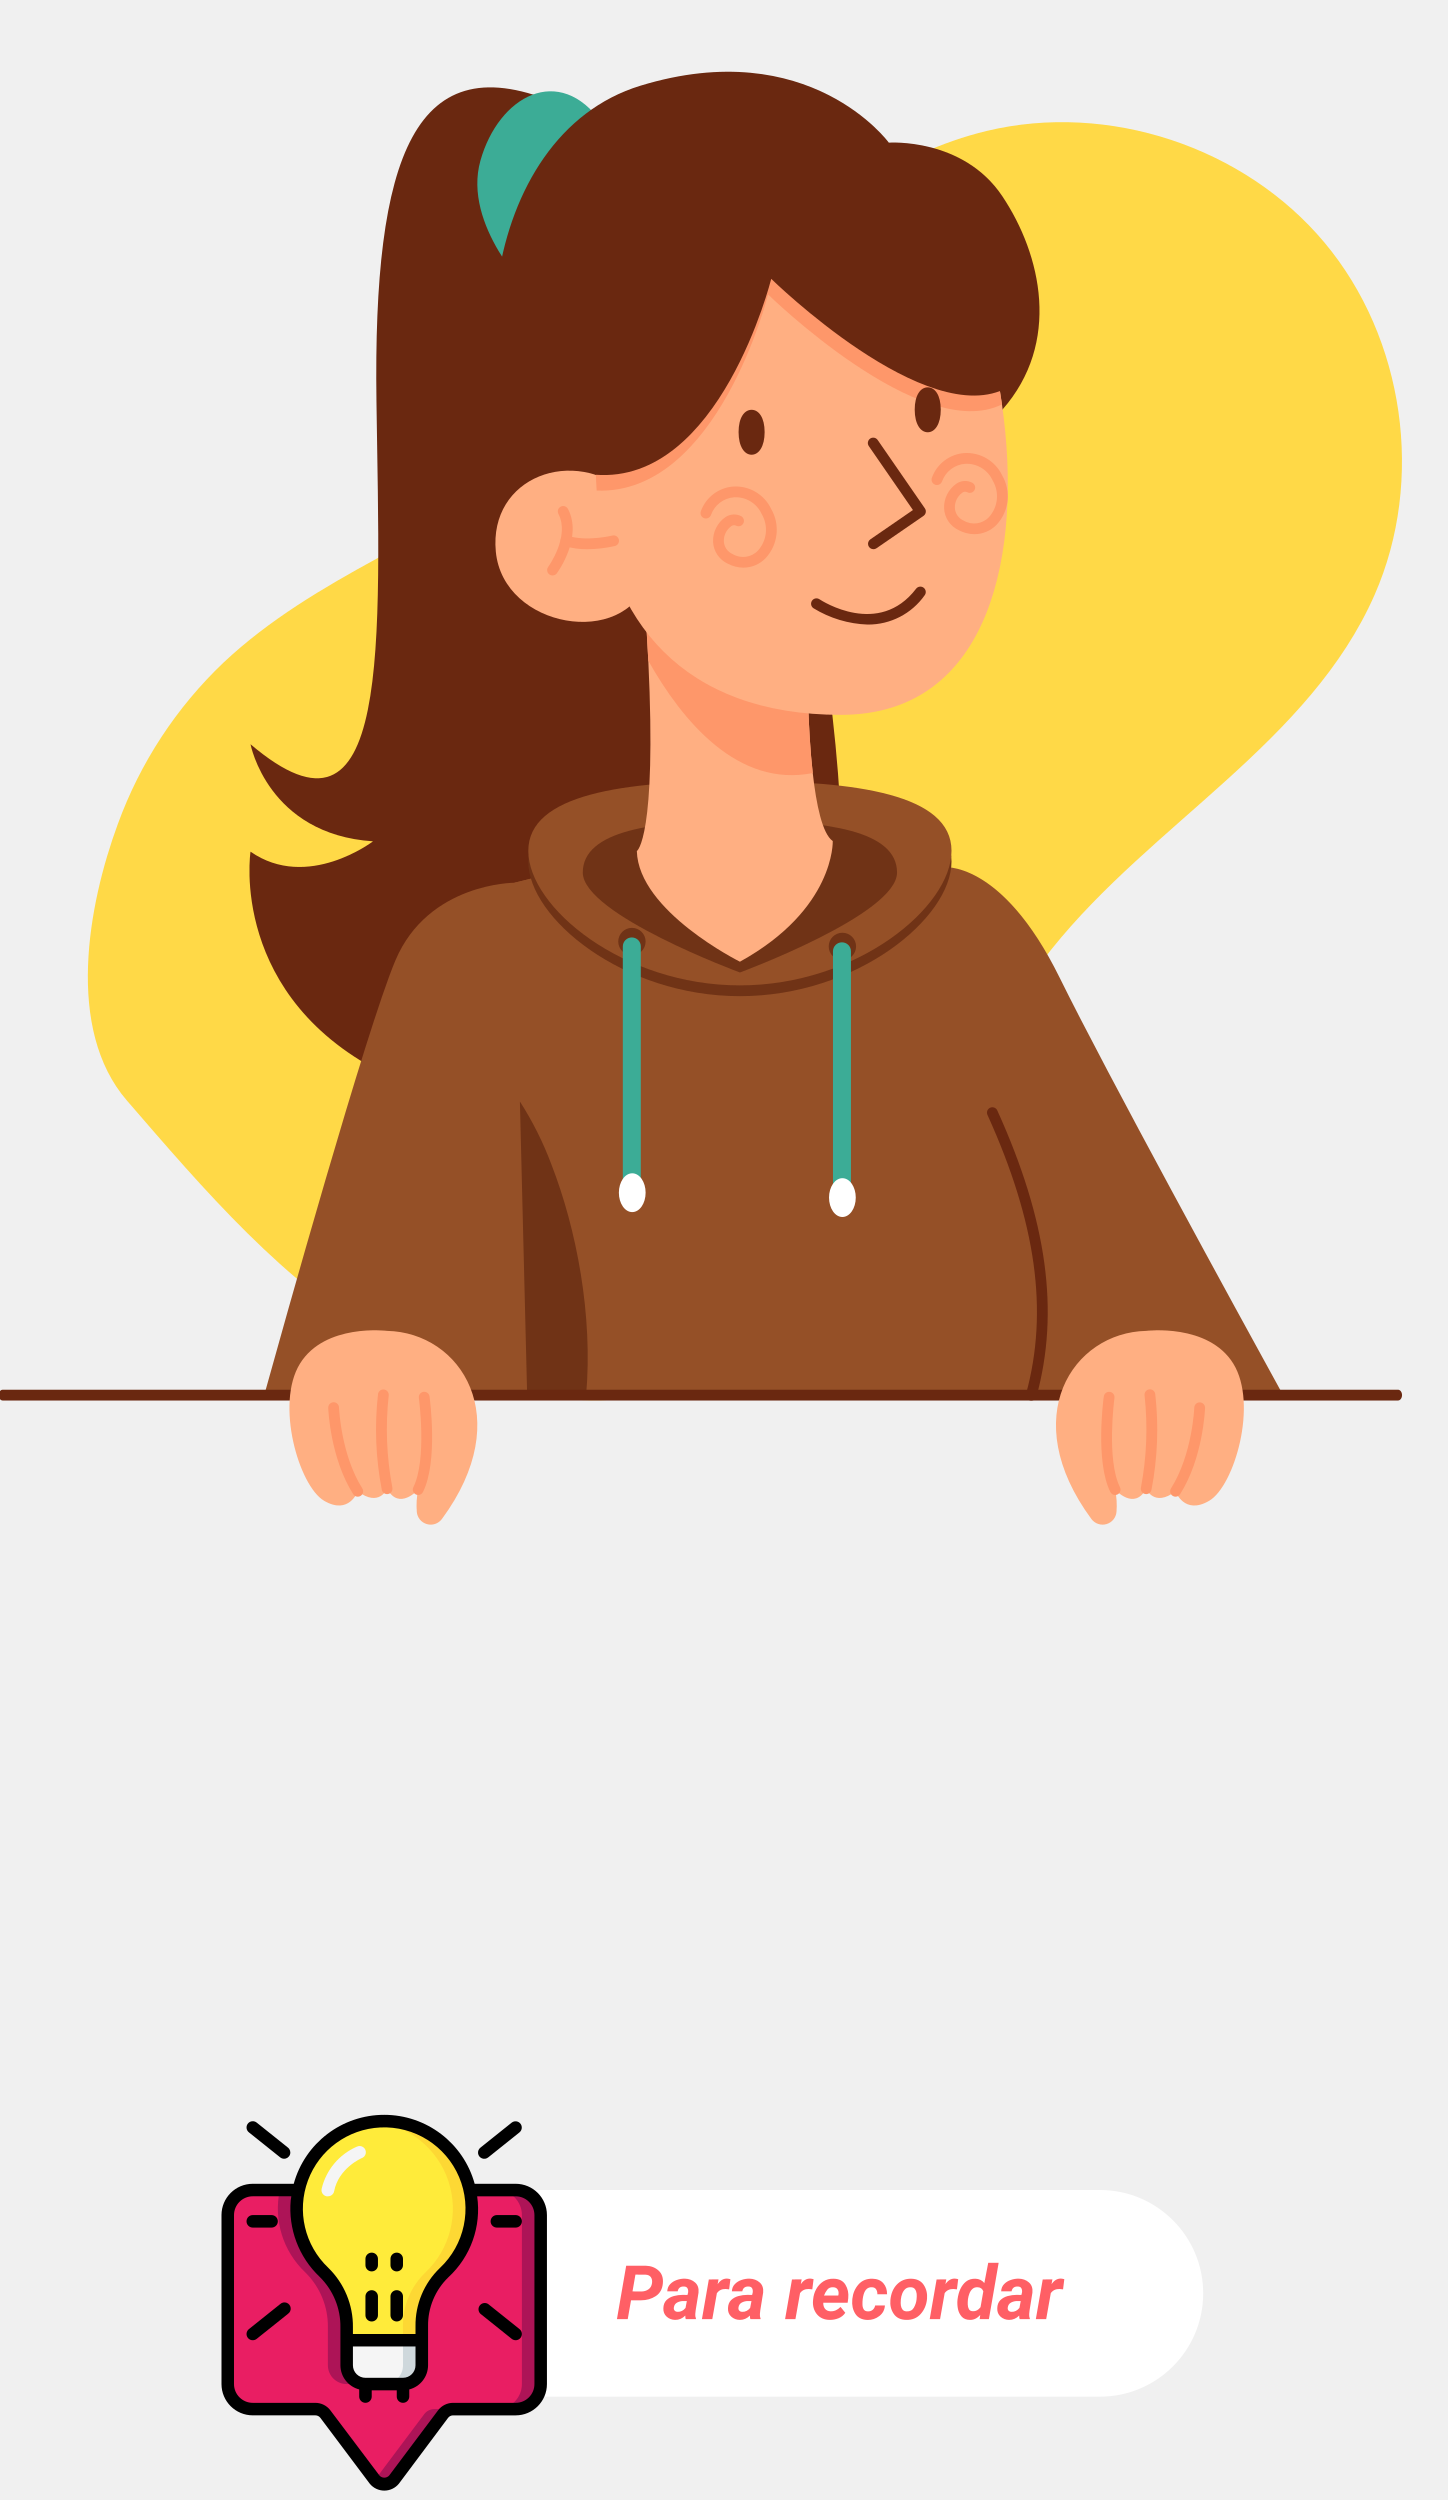
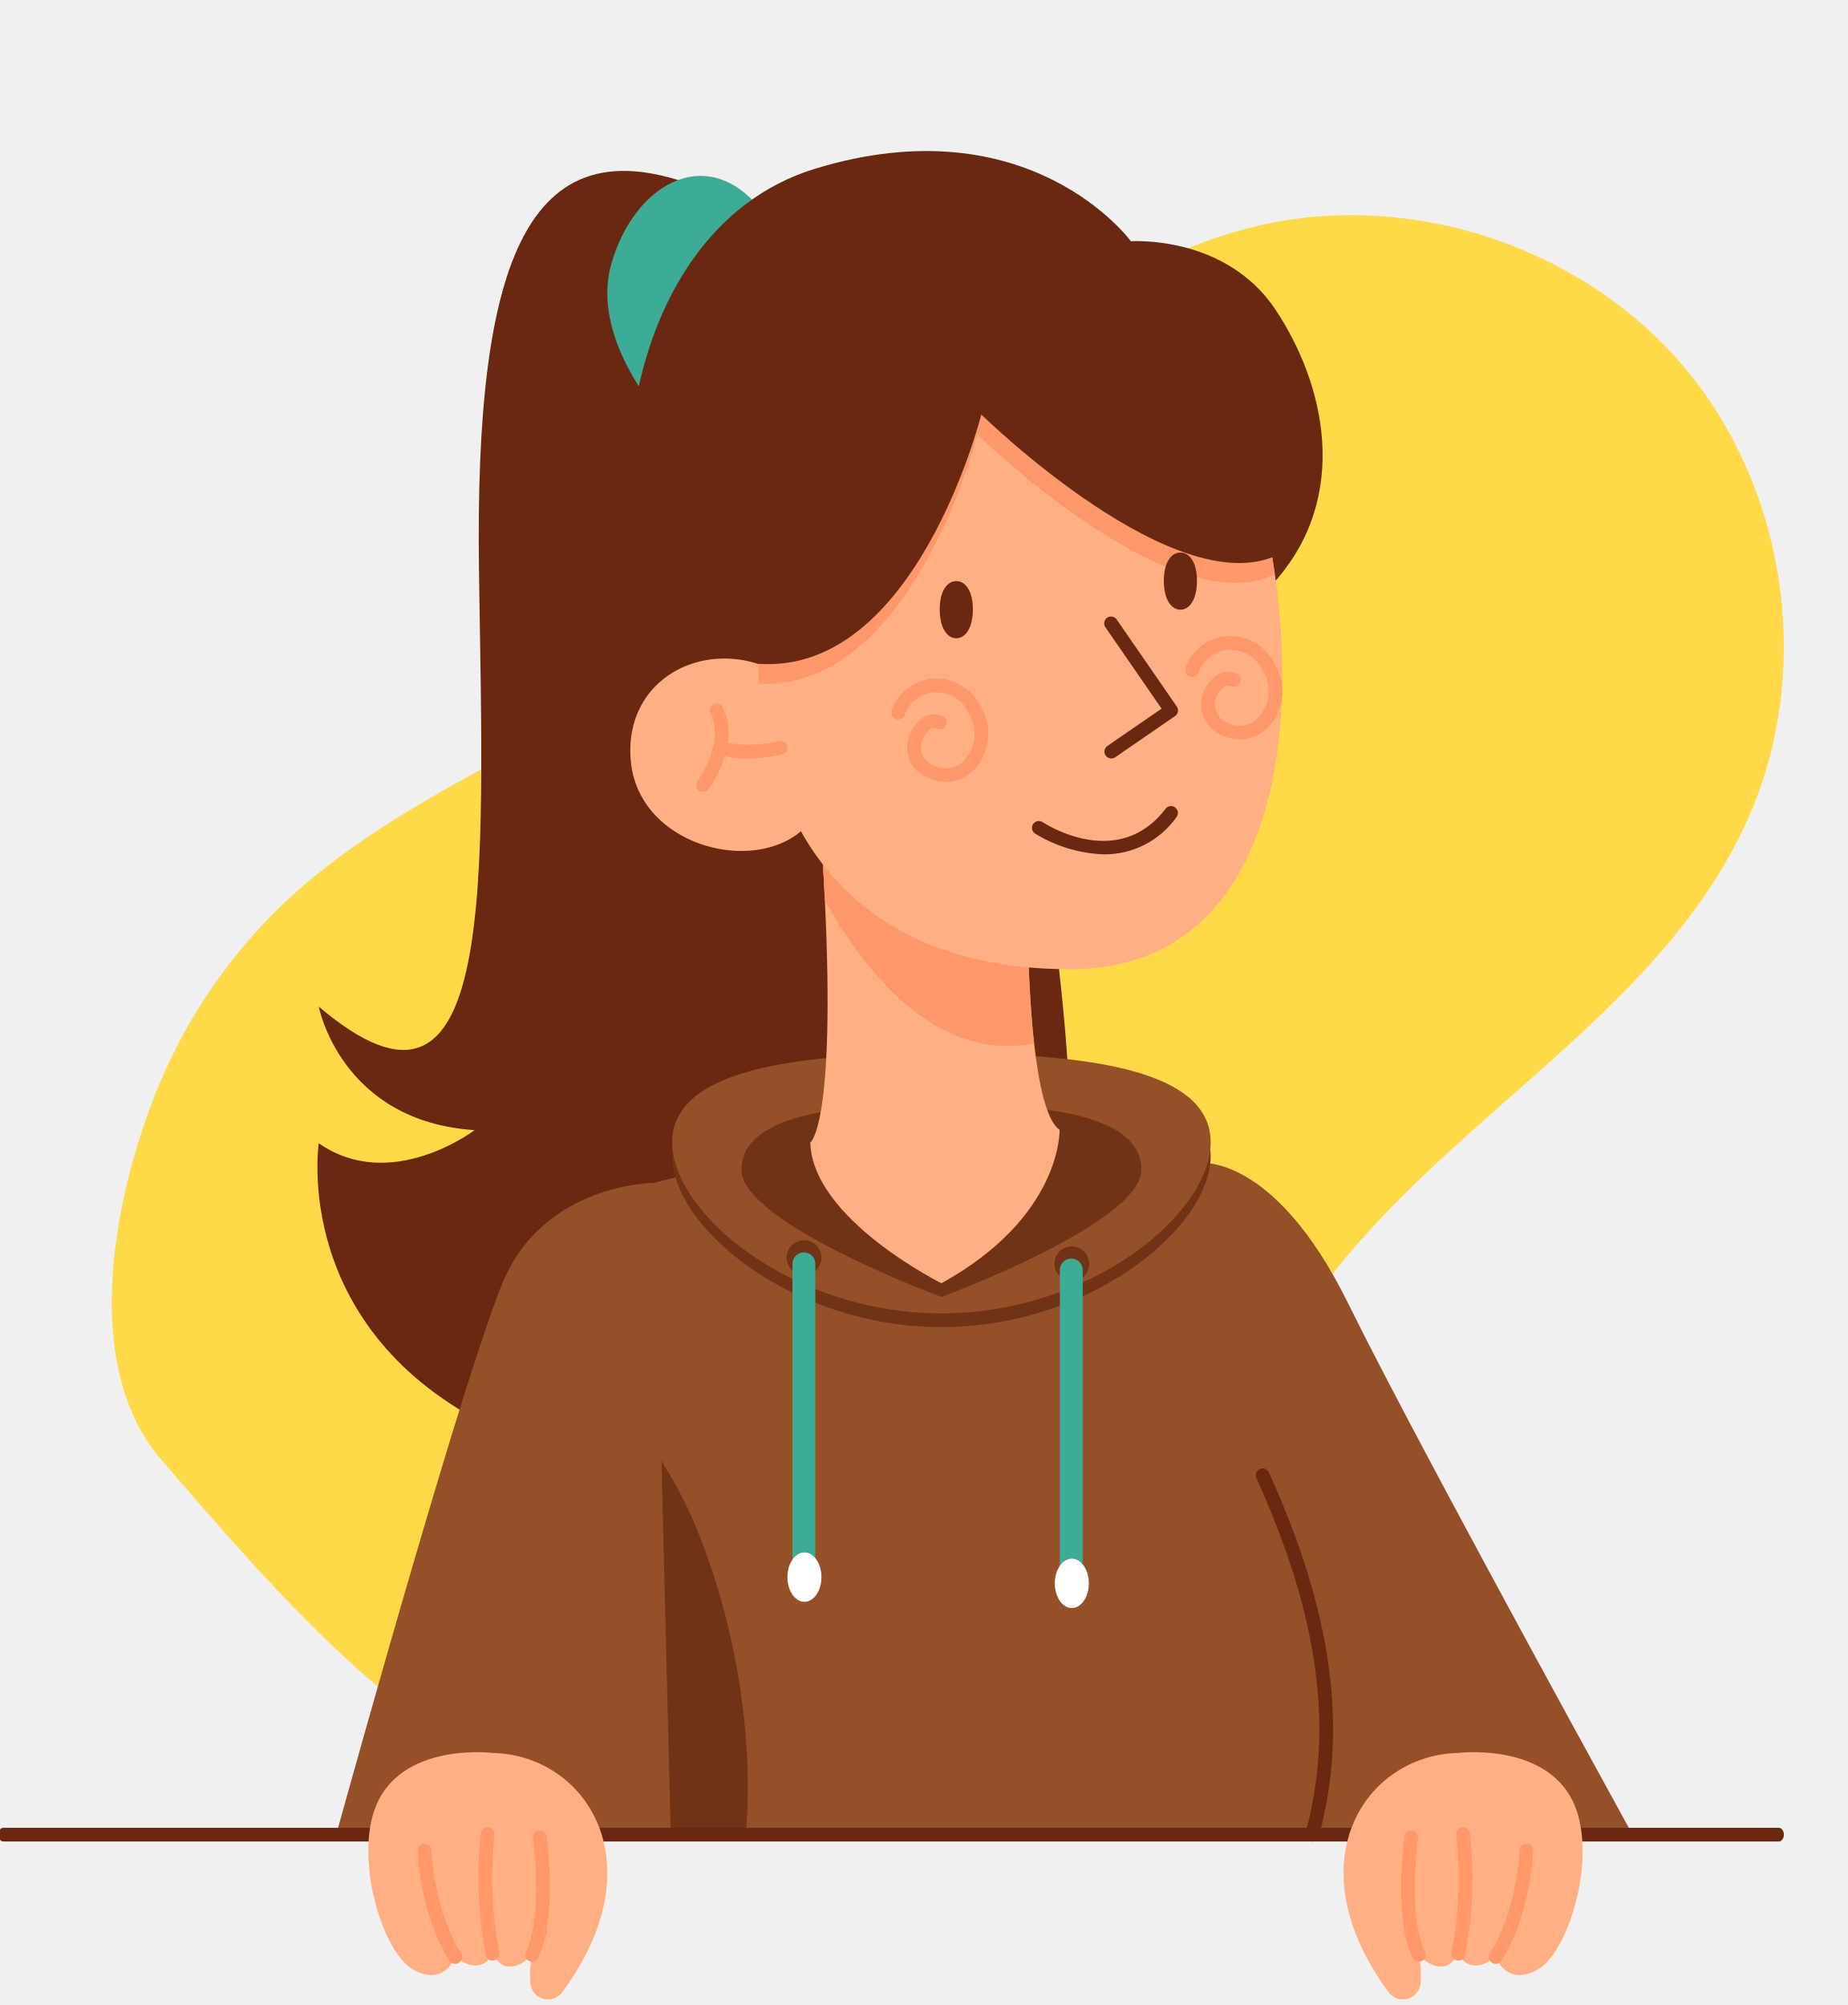
- <svg xmlns="http://www.w3.org/2000/svg" width="308.155" height="532.24" viewBox="0 0 308.155 532.24">
+ <svg xmlns="http://www.w3.org/2000/svg" width="309.155" height="335.521" viewBox="0 0 309.155 335.521">
  <defs>
    <clipPath id="clip-path">
-       <rect x="11" y="28" width="308.155" height="532.24" fill="none" />
+       <rect x="11" y="18" width="309.155" height="335.521" fill="none" />
    </clipPath>
  </defs>
-   <g id="Grupo_84016" data-name="Grupo 84016" transform="translate(-1719.845 9152.851)">
+   <g id="Grupo_84016" data-name="Grupo 84016" transform="translate(-1719.845 9162.851)">
    <g id="Grupo_de_desplazamiento_3" data-name="Grupo de desplazamiento 3" transform="translate(1708.845 -9180.851)" clip-path="url(#clip-path)" style="isolation: isolate">
      <g id="Grupo_84015" data-name="Grupo 84015" transform="translate(-1708.845 9180.851)">
        <path id="Trazado_117002" data-name="Trazado 117002" d="M504.721,295.828c3.144-26.455,17.693-50.123,24.474-75.887,5.077-19.289,5.717-39.422,8.214-59.211s7.166-39.993,19.026-56.03c15.807-21.372,44.169-32.67,70.342-28.02s48.907,25.029,56.382,50.539c9.641,32.9-4.988,67.8-4.179,102.073.449,19.025,5.665,37.568,8.813,56.336s4.09,38.739-3.575,56.158c-10.246,23.283-34.629,38.045-59.657,42.6-24.9,4.527-50.939.091-75.643-3.888-19.87-3.2-33.145-26.6-39.345-43.874A89.9,89.9,0,0,1,504.721,295.828Z" transform="translate(1570.959 -9562.848) rotate(40)" fill="#ffd947" />
-         <rect id="Rectángulo_34467" data-name="Rectángulo 34467" width="192" height="44" rx="22" transform="translate(1784 -8686.61)" fill="#fff" />
-         <text id="Para_recordar" data-name="Para recordar" transform="translate(1851.017 -8659.11)" fill="#ff5f65" font-size="16" font-family="Roboto-BoldItalic, Roboto" font-weight="700" font-style="italic">
-           <tspan x="0" y="0">Para recordar</tspan>
-         </text>
-         <g id="Page-1" transform="translate(1767 -8702.594)">
-           <g id="_061---tip-alert" data-name="061---tip-alert" transform="translate(0 -0.017)">
-             <g id="color" transform="translate(1.332 1.322)">
-               <path id="Shape" d="M66.621,17.33V53.305a5.33,5.33,0,0,1-5.33,5.33H47.967A2.665,2.665,0,0,0,45.836,59.7L35.363,73.665a2.665,2.665,0,0,1-4.1,0L20.786,59.7a2.665,2.665,0,0,0-2.132-1.066H5.33A5.33,5.33,0,0,1,0,53.305V17.33A5.33,5.33,0,0,1,5.33,12h9.753a18.734,18.734,0,0,0,5.41,17.521,16.069,16.069,0,0,1,4.823,11.712v8.075a4,4,0,0,0,4,4h7.995a4,4,0,0,0,4-4v-8.3A15.523,15.523,0,0,1,46.049,29.6,18.561,18.561,0,0,0,51.965,16a18.841,18.841,0,0,0-.426-4h9.753a5.33,5.33,0,0,1,5.33,5.33Z" transform="translate(0 2.69)" fill="#e91e63" />
-               <g id="Grupo_83462" data-name="Grupo 83462" transform="translate(10.666 14.69)">
-                 <path id="Shape-2" data-name="Shape" d="M13.834,29.521a16.069,16.069,0,0,1,4.823,11.712v8.075a4,4,0,0,0,4,4h4a4,4,0,0,1-4-4V41.233a16.069,16.069,0,0,0-4.823-11.712A18.734,18.734,0,0,1,12.422,12h-4a18.734,18.734,0,0,0,5.41,17.521Z" transform="translate(-8.005 -12)" fill="#ad1457" />
-                 <path id="Shape-3" data-name="Shape" d="M47,12H43a5.33,5.33,0,0,1,5.33,5.33V53.305A5.33,5.33,0,0,1,43,58.635h4a5.33,5.33,0,0,0,5.33-5.33V17.33A5.33,5.33,0,0,0,47,12Z" transform="translate(3.628 -12)" fill="#ad1457" />
-                 <path id="Shape-4" data-name="Shape" d="M34.013,48.066,23.54,62.03a2.665,2.665,0,0,0,4,0L38.01,48.066A2.665,2.665,0,0,1,40.142,47h-4a2.665,2.665,0,0,0-2.132,1.066Z" transform="translate(-2.841 -0.365)" fill="#ad1457" />
-               </g>
-               <path id="Shape-5" data-name="Shape" d="M48.306,19.662a18.561,18.561,0,0,1-5.916,13.6,15.523,15.523,0,0,0-4.743,11.406v2.971H21.658V44.9a16.069,16.069,0,0,0-4.823-11.712A18.655,18.655,0,1,1,48.306,19.662Z" transform="translate(3.658 -0.975)" fill="#ffeb3a" />
-               <path id="Shape-6" data-name="Shape" d="M43.733,15.662A18.654,18.654,0,0,0,24.6,1.006,4.541,4.541,0,0,0,23.48,1.1,18.654,18.654,0,0,1,34.246,33.237,15.523,15.523,0,0,0,29.5,44.669v2.971h4V44.669a15.523,15.523,0,0,1,4.743-11.406,18.561,18.561,0,0,0,5.916-13.6,18.84,18.84,0,0,0-.426-4Z" transform="translate(7.805 -0.973)" fill="#fdd834" />
-               <path id="Shape-7" data-name="Shape" d="M34.989,36v5.33a4,4,0,0,1-4,4H23a4,4,0,0,1-4-4V36Z" transform="translate(6.316 10.668)" fill="#f5f5f5" />
-               <path id="Shape-8" data-name="Shape" d="M29,36v5.33a4,4,0,0,1-4,4h4a4,4,0,0,0,4-4V36Z" transform="translate(8.311 10.668)" fill="#cfd8dc" />
-               <path id="Shape-9" data-name="Shape" d="M16.339,15.672h-.253a1.332,1.332,0,0,1-1.079-1.586,13.031,13.031,0,0,1,7.462-8.967A1.332,1.332,0,1,1,23.481,7.57S18.6,9.689,17.672,14.592a1.332,1.332,0,0,1-1.332,1.079Z" transform="translate(4.979 0.351)" fill="#f5f5f5" />
-             </g>
-             <g id="Icons">
-               <path id="Shape-10" data-name="Shape" d="M0,22.324V58.3a6.662,6.662,0,0,0,6.662,6.662H19.986a1.332,1.332,0,0,1,1.066.533L31.565,79.512a4,4,0,0,0,6.2,0L48.234,65.5a1.332,1.332,0,0,1,1.066-.533H62.624A6.662,6.662,0,0,0,69.286,58.3V22.324a6.662,6.662,0,0,0-6.662-6.662H53.9a19.975,19.975,0,0,0-38.521,0H6.662A6.662,6.662,0,0,0,0,22.324ZM33.8,3.67A17.322,17.322,0,0,1,46.475,33.61,16.882,16.882,0,0,0,41.305,46v1.639H27.981V46.228a17.415,17.415,0,0,0-5.25-12.685A17.322,17.322,0,0,1,33.8,3.671Zm4.837,53.3H30.646A2.665,2.665,0,0,1,27.981,54.3v-4H41.305v4A2.665,2.665,0,0,1,38.64,56.968ZM2.665,22.324a4,4,0,0,1,4-4h8.194c0,.28-.093.56-.12.839a19.986,19.986,0,0,0,6.169,16.322,14.763,14.763,0,0,1,4.41,10.739V54.3a5.33,5.33,0,0,0,4,5.143v1.519a1.332,1.332,0,0,0,2.665,0V59.632h5.33v1.332a1.332,1.332,0,1,0,2.665,0V59.446a5.33,5.33,0,0,0,4-5.143V46A14.217,14.217,0,0,1,48.3,35.569,19.64,19.64,0,0,0,54.43,18.327h8.194a4,4,0,0,1,4,4V58.3a4,4,0,0,1-4,4H49.3a4,4,0,0,0-3.2,1.6L35.669,77.807a1.412,1.412,0,0,1-2.012,0L23.184,63.9a4,4,0,0,0-3.2-1.6H6.662a4,4,0,0,1-4-4Z" transform="translate(0 -0.983)" />
-               <path id="Shape-11" data-name="Shape" d="M24.332,29A1.332,1.332,0,0,0,23,30.332v4a1.332,1.332,0,1,0,2.665,0v-4A1.332,1.332,0,0,0,24.332,29Z" transform="translate(7.646 8.331)" />
-               <path id="Shape-12" data-name="Shape" d="M23,25.665a1.332,1.332,0,1,0,2.665,0V24.332a1.332,1.332,0,1,0-2.665,0Z" transform="translate(7.646 6.336)" />
-               <path id="Shape-13" data-name="Shape" d="M28.332,35.662a1.332,1.332,0,0,0,1.332-1.332v-4a1.332,1.332,0,0,0-2.665,0v4A1.332,1.332,0,0,0,28.332,35.662Z" transform="translate(8.976 8.331)" />
-               <path id="Shape-14" data-name="Shape" d="M28.332,27a1.332,1.332,0,0,0,1.332-1.332V24.332a1.332,1.332,0,0,0-2.665,0v1.332A1.332,1.332,0,0,0,28.332,27Z" transform="translate(8.976 6.336)" />
-               <path id="Shape-15" data-name="Shape" d="M11.993,9.993a1.329,1.329,0,0,0,.826-2.372L6.157,2.291A1.328,1.328,0,1,0,4.5,4.37L11.167,9.7a1.332,1.332,0,0,0,.826.293Z" transform="translate(1.331 -0.643)" />
-               <path id="Shape-16" data-name="Shape" d="M43.158,9.7l6.662-5.33a1.328,1.328,0,0,0-1.652-2.079l-6.662,5.33A1.328,1.328,0,1,0,43.158,9.7Z" transform="translate(13.63 -0.643)" />
-               <path id="Shape-17" data-name="Shape" d="M4.293,38.519a1.329,1.329,0,0,0,1.865.2l6.662-5.33a1.332,1.332,0,1,0-1.652-2.079L4.506,36.64a1.332,1.332,0,0,0-.213,1.879Z" transform="translate(1.33 8.978)" />
-               <path id="Shape-18" data-name="Shape" d="M48.146,38.684A1.328,1.328,0,1,0,49.8,36.605l-6.662-5.33a1.332,1.332,0,0,0-1.652,2.079Z" transform="translate(13.652 9.013)" />
-               <path id="Shape-19" data-name="Shape" d="M5.332,19.665h4A1.332,1.332,0,1,0,9.33,17h-4a1.332,1.332,0,1,0,0,2.665Z" transform="translate(1.33 4.341)" />
-               <path id="Shape-20" data-name="Shape" d="M44.332,19.665h4a1.332,1.332,0,1,0,0-2.665h-4a1.332,1.332,0,1,0,0,2.665Z" transform="translate(14.294 4.341)" />
-             </g>
-           </g>
-         </g>
        <g id="Grupo_83483" data-name="Grupo 83483" transform="translate(-4.439 -10269.419)">
          <path id="Trazado_117051" data-name="Trazado 117051" d="M1915.317,1140.771c-30.974-13.589-39.788,11.019-39.053,63.172s3.306,98.591-26.812,72.985c0,0,3.673,19.2,26.077,20.671,0,0-13.956,10.651-26.077,2.2,0,0-4.775,31.219,29.382,47.746s87.413,6.979,95.126-30.484-20.6-154.579-20.6-154.579Z" transform="translate(-71.834 -1.915)" fill="#6a2810" />
          <path id="Trazado_117052" data-name="Trazado 117052" d="M1952.207,1145.2c-9.09-12.947-22.037-5.785-25.893,7.988s10.636,28.1,10.636,28.1Z" transform="translate(-99.755 -2.398)" fill="#3cac96" />
          <path id="Trazado_117053" data-name="Trazado 117053" d="M1938.117,1400.031l1.155,46.568,1.546,62.514.015.758.666-.023.068-.735h106.58c5.471-20.079.926-39.819-8.294-60.15a123.176,123.176,0,0,1-10.651-52.238s-2.724-1.224-9.664-2.2c-6.772-.941-17.545-1.652-33.714-.742a334.357,334.357,0,0,0-34.257,3.5A121.565,121.565,0,0,0,1938.117,1400.031Z" transform="translate(-104.305 -95.53)" fill="#955027" />
          <path id="Trazado_117054" data-name="Trazado 117054" d="M1854.176,1511.373h55.98l.015.758.666-.023.068-.735,4.392-49.169,5.608-62.652a121.523,121.523,0,0,0-13.451,2.739s-18.364,0-25.342,16.528C1875.884,1433.563,1857.971,1497.7,1854.176,1511.373Z" transform="translate(-73.643 -97.79)" fill="#955027" />
          <path id="Trazado_117055" data-name="Trazado 117055" d="M2066.4,1395.2l17.767,114.585h64.45c-10.131-18.433-37.486-68.407-47.578-88.882-12.488-25.342-24.975-23.506-24.975-23.506S2073.338,1396.172,2066.4,1395.2Z" transform="translate(-151.164 -96.2)" fill="#955027" />
          <path id="Trazado_117056" data-name="Trazado 117056" d="M1939.937,1477.236l1.546,62.514.015.758.666-.023.068-.735h11.806c1.485-16.925-2.02-35.32-7.414-49.17A70.754,70.754,0,0,0,1939.937,1477.236Z" transform="translate(-104.97 -126.167)" fill="#703316" />
          <path id="Trazado_117057" data-name="Trazado 117057" d="M1683.129,1576.214H1980.2c.469,0,.848-.514.848-1.148s-.38-1.147-.848-1.147H1683.129c-.469,0-.849.514-.849,1.147S1682.66,1576.214,1683.129,1576.214Z" transform="translate(41.721 -161.484)" fill="#6a2810" />
          <path id="Trazado_117058" data-name="Trazado 117058" d="M1942.76,1388.218c0,12.018,20.169,28.648,45.049,28.648s45.048-16.63,45.048-28.648-20.168-14.875-45.048-14.875S1942.76,1376.2,1942.76,1388.218Z" transform="translate(-106.001 -88.216)" fill="#703316" />
          <path id="Trazado_117059" data-name="Trazado 117059" d="M1942.76,1384.6c0,12.018,20.169,28.648,45.049,28.648s45.048-16.63,45.048-28.648-20.168-14.874-45.048-14.874S1942.76,1372.583,1942.76,1384.6Z" transform="translate(-106.001 -86.896)" fill="#955027" />
          <path id="Trazado_117060" data-name="Trazado 117060" d="M1961.029,1394.093c0,8.926,33.453,21.275,33.453,21.275s33.453-12.349,33.453-21.275-14.977-11.046-33.453-11.046S1961.029,1385.168,1961.029,1394.093Z" transform="translate(-112.674 -91.761)" fill="#703316" />
          <path id="Trazado_117061" data-name="Trazado 117061" d="M1979.165,1361.162c.337,12.809,21.945,23.552,21.945,23.552,20.262-11.194,19.765-25.687,19.765-25.687-2.211-1.515-3.505-7.721-4.262-14.477-1.064-9.51-1.064-20.078-1.064-20.078l-34.892-19.06c.413,5.624.727,10.682.949,15.227C1983.427,1358.468,1979.165,1361.162,1979.165,1361.162Z" transform="translate(-119.299 -63.402)" fill="#ffaf82" />
          <path id="Trazado_117062" data-name="Trazado 117062" d="M1981.516,1305.412c.413,5.624.727,10.682.949,15.227,7.3,12.961,19.114,27.071,35.006,23.911-1.063-9.51-1.063-20.078-1.063-20.078Z" transform="translate(-120.158 -63.402)" fill="#fe976a" />
          <path id="Trazado_117063" data-name="Trazado 117063" d="M1883.428,1554.106c15.667.344,27.622,18.443,11.653,40.072a2.968,2.968,0,0,1-5.329-1.542,16.979,16.979,0,0,1,.287-4.741s-4.04,4.592-6.611-.184c0,0-1.653,4.04-6.244.551,0,0-1.836,5.142-7.162,2.02s-10.468-20.568-5.142-29.2S1883.428,1554.106,1883.428,1554.106Z" transform="translate(-76.733 -154.2)" fill="#ffaf82" />
          <path id="Trazado_117064" data-name="Trazado 117064" d="M1881.938,1598.229a1.148,1.148,0,0,0,.968-1.763c-4.546-7.169-4.961-17.141-4.965-17.24a1.137,1.137,0,0,0-1.188-1.106,1.148,1.148,0,0,0-1.105,1.188c.016.432.435,10.683,5.319,18.386A1.149,1.149,0,0,0,1881.938,1598.229Z" transform="translate(-81.485 -163.017)" fill="#fe976a" />
          <path id="Trazado_117065" data-name="Trazado 117065" d="M1894.038,1596.094a1.129,1.129,0,0,0,.226-.023,1.148,1.148,0,0,0,.9-1.351,66.172,66.172,0,0,1-.78-19.633,1.148,1.148,0,0,0-2.273-.317,67.418,67.418,0,0,0,.8,20.4A1.148,1.148,0,0,0,1894.038,1596.094Z" transform="translate(-87.345 -161.433)" fill="#fe976a" />
          <path id="Trazado_117066" data-name="Trazado 117066" d="M1905.148,1596.595a1.147,1.147,0,0,0,1.028-.635c3.244-6.487,1.473-19.757,1.4-20.319a1.148,1.148,0,1,0-2.274.312c.017.131,1.751,13.128-1.175,18.981a1.148,1.148,0,0,0,1.026,1.661Z" transform="translate(-91.843 -161.75)" fill="#fe976a" />
          <path id="Trazado_117067" data-name="Trazado 117067" d="M2138.958,1554.106c-15.666.344-27.621,18.443-11.653,40.073a2.968,2.968,0,0,0,5.329-1.542,16.983,16.983,0,0,0-.287-4.74s4.04,4.591,6.611-.184c0,0,1.653,4.04,6.244.551,0,0,1.836,5.142,7.162,2.02s10.467-20.568,5.142-29.2S2138.958,1554.106,2138.958,1554.106Z" transform="translate(-170.652 -154.2)" fill="#ffaf82" />
          <path id="Trazado_117068" data-name="Trazado 117068" d="M2159.189,1598.231a1.148,1.148,0,0,0,.971-.534c4.885-7.7,5.3-17.954,5.319-18.386a1.148,1.148,0,0,0-2.294-.083c0,.1-.418,10.071-4.964,17.24a1.148,1.148,0,0,0,.968,1.762Z" transform="translate(-184.64 -163.019)" fill="#fe976a" />
          <path id="Trazado_117069" data-name="Trazado 117069" d="M2149.354,1596.094a1.148,1.148,0,0,0,1.124-.923,67.4,67.4,0,0,0,.8-20.4,1.147,1.147,0,1,0-2.273.316,66.389,66.389,0,0,1-.78,19.633,1.148,1.148,0,0,0,.9,1.351A1.2,1.2,0,0,0,2149.354,1596.094Z" transform="translate(-181.047 -161.433)" fill="#fe976a" />
          <path id="Trazado_117070" data-name="Trazado 117070" d="M2137.887,1596.6a1.148,1.148,0,0,0,1.026-1.661c-2.927-5.853-1.192-18.85-1.175-18.981a1.148,1.148,0,1,0-2.274-.312c-.076.562-1.847,13.832,1.4,20.318A1.148,1.148,0,0,0,2137.887,1596.6Z" transform="translate(-176.191 -161.75)" fill="#fe976a" />
          <circle id="Elipse_4806" data-name="Elipse 4806" cx="2.914" cy="2.914" r="2.914" transform="translate(1855.905 1314.107)" fill="#703316" />
          <circle id="Elipse_4807" data-name="Elipse 4807" cx="2.914" cy="2.914" r="2.914" transform="translate(1900.712 1315.146)" fill="#703316" />
          <path id="Trazado_117071" data-name="Trazado 117071" d="M2046.863,1479.467a1.913,1.913,0,0,0,1.913-1.913v-51.787a1.913,1.913,0,0,0-3.827,0v51.787A1.913,1.913,0,0,0,2046.863,1479.467Z" transform="translate(-143.329 -106.667)" fill="#3cac96" />
          <path id="Trazado_117072" data-name="Trazado 117072" d="M2043.625,1507.094c0,2.281,1.274,4.132,2.847,4.132s2.846-1.85,2.846-4.132-1.274-4.132-2.846-4.132S2043.625,1504.812,2043.625,1507.094Z" transform="translate(-142.845 -135.564)" fill="#fff" />
          <path id="Trazado_117073" data-name="Trazado 117073" d="M1976.376,1477.828a1.914,1.914,0,0,0,1.914-1.913v-51.787a1.913,1.913,0,0,0-3.827,0v51.787A1.914,1.914,0,0,0,1976.376,1477.828Z" transform="translate(-117.581 -106.068)" fill="#3cac96" />
          <path id="Trazado_117074" data-name="Trazado 117074" d="M1973.138,1505.454c0,2.282,1.274,4.132,2.846,4.132s2.847-1.85,2.847-4.132-1.274-4.132-2.847-4.132S1973.138,1503.172,1973.138,1505.454Z" transform="translate(-117.098 -134.965)" fill="#fff" />
          <path id="Trazado_117075" data-name="Trazado 117075" d="M2039.447,1203.814c12.58-14.272,8.356-33,0-45.491s-24.149-11.385-24.149-11.385-16.895-23.139-52.888-12.121c-34.761,10.641-39.656,66.867-18.713,92.188S2039.447,1203.814,2039.447,1203.814Z" transform="translate(-101.786)" fill="#6a2810" />
          <path id="Trazado_117076" data-name="Trazado 117076" d="M1965.525,1237.547c2.235,27.724,18.414,47.748,52,47.748,32.106,0,38.757-35,34.294-66.1-1.961-13.726-6.091-26.694-11.152-35.551,0,0-61.154-23.961-71.894,19.837A108.083,108.083,0,0,0,1965.525,1237.547Z" transform="translate(-114.218 -16.535)" fill="#ffaf82" />
          <path id="Trazado_117077" data-name="Trazado 117077" d="M1964.034,1288.931c-4.73,14.6-30.661,10.341-32.226-6.048-1.519-15.9,16.577-22.684,28.464-12.222S1964.034,1288.931,1964.034,1288.931Z" transform="translate(-101.967 -48.876)" fill="#ffaf82" />
          <path id="Trazado_117078" data-name="Trazado 117078" d="M1950.216,1292.3a1.143,1.143,0,0,0,.924-.466c.228-.309,5.53-7.624,2.37-13.7a1.148,1.148,0,0,0-2.037,1.06c2.5,4.8-2.135,11.214-2.182,11.278a1.148,1.148,0,0,0,.925,1.827Z" transform="translate(-108.305 -53.213)" fill="#fe976a" />
          <path id="Trazado_117079" data-name="Trazado 117079" d="M1959.271,1290.3a26.849,26.849,0,0,0,5.9-.688,1.148,1.148,0,0,0-.555-2.227c-.056.013-5.613,1.367-9.546.027a1.148,1.148,0,0,0-.741,2.173A15.554,15.554,0,0,0,1959.271,1290.3Z" transform="translate(-109.942 -56.806)" fill="#fe976a" />
          <path id="Trazado_117080" data-name="Trazado 117080" d="M2049.661,1312.609a14.7,14.7,0,0,0,12.14-6.256,1.148,1.148,0,0,0-1.826-1.391c-7.948,10.433-20.077,2.6-20.589,2.257a1.148,1.148,0,0,0-1.27,1.913A23.6,23.6,0,0,0,2049.661,1312.609Z" transform="translate(-140.645 -63.073)" fill="#6a2810" />
          <path id="Trazado_117081" data-name="Trazado 117081" d="M2009.656,1288.229a6.576,6.576,0,0,0,4.717-2.014,8.866,8.866,0,0,0,1.189-10.491,8.348,8.348,0,0,0-8.05-4.766,7.955,7.955,0,0,0-6.923,5.278,1.148,1.148,0,0,0,2.167.76,5.658,5.658,0,0,1,4.928-3.749,6.056,6.056,0,0,1,5.851,3.552,6.587,6.587,0,0,1-.791,7.8,4.347,4.347,0,0,1-5.372.744,3.11,3.11,0,0,1-1.884-2.71,3.823,3.823,0,0,1,1.552-3.213.966.966,0,0,1,1.063-.126,1.148,1.148,0,0,0,1.079-2.026,3.291,3.291,0,0,0-3.364.208,6.117,6.117,0,0,0-2.623,5.252,5.4,5.4,0,0,0,3.12,4.652A7.261,7.261,0,0,0,2009.656,1288.229Z" transform="translate(-127.101 -50.808)" fill="#fe976a" />
          <path id="Trazado_117082" data-name="Trazado 117082" d="M2087.146,1277a6.583,6.583,0,0,0,4.717-2.014,8.87,8.87,0,0,0,1.189-10.493,8.355,8.355,0,0,0-8.05-4.765,7.957,7.957,0,0,0-6.924,5.278,1.148,1.148,0,0,0,2.167.76,5.658,5.658,0,0,1,4.93-3.749,6.063,6.063,0,0,1,5.849,3.552,6.588,6.588,0,0,1-.791,7.8,4.347,4.347,0,0,1-5.373.744,3.113,3.113,0,0,1-1.884-2.71,3.823,3.823,0,0,1,1.551-3.214.966.966,0,0,1,1.064-.125,1.148,1.148,0,1,0,1.079-2.026,3.288,3.288,0,0,0-3.365.207,6.119,6.119,0,0,0-2.623,5.251,5.4,5.4,0,0,0,3.121,4.653A7.247,7.247,0,0,0,2087.146,1277Z" transform="translate(-155.406 -46.705)" fill="#fe976a" />
          <path id="Trazado_117083" data-name="Trazado 117083" d="M2057.847,1278.362a1.147,1.147,0,0,0,.65-.2l10.017-6.9a1.149,1.149,0,0,0,.294-1.6l-10.017-14.508a1.148,1.148,0,1,0-1.888,1.3l9.363,13.562-9.07,6.245a1.149,1.149,0,0,0,.652,2.094Z" transform="translate(-147.621 -44.864)" fill="#6a2810" />
          <path id="Trazado_117084" data-name="Trazado 117084" d="M2018.833,1249.976c0,3.087-1.241,4.824-2.773,4.824s-2.773-1.737-2.773-4.824,1.241-4.741,2.773-4.741S2018.833,1246.89,2018.833,1249.976Z" transform="translate(-131.763 -41.421)" fill="#6a2810" />
          <path id="Trazado_117085" data-name="Trazado 117085" d="M1965.525,1237.547c25.836.958,36.5-41.756,36.5-41.756s32.572,31.934,49.789,23.408c-1.961-13.726-6.091-26.694-11.152-35.551,0,0-61.154-23.961-71.894,19.837A108.083,108.083,0,0,0,1965.525,1237.547Z" transform="translate(-114.218 -16.535)" fill="#fe976a" />
          <path id="Trazado_117086" data-name="Trazado 117086" d="M2049.871,1211.391c-17.056,9.566-50.373-23.1-50.373-23.1s-10.928,43.746-37.441,41.706c0,0-11.665-9.753-1.184-41.706s71.9-24.791,80.856-10.467S2049.871,1211.391,2049.871,1211.391Z" transform="translate(-111.021 -12.36)" fill="#6a2810" />
          <path id="Trazado_117087" data-name="Trazado 117087" d="M2106.038,1541.6a1.148,1.148,0,0,0,1.107-.846c4.936-18.113,2.281-37.472-8.356-60.926a1.148,1.148,0,0,0-2.091.948c10.4,22.939,13.02,41.806,8.232,59.374a1.148,1.148,0,0,0,1.108,1.45Z" transform="translate(-162.194 -126.867)" fill="#6a2810" />
          <path id="Trazado_117088" data-name="Trazado 117088" d="M2077.911,1242.441c0,3.087-1.241,4.824-2.773,4.824s-2.773-1.737-2.773-4.824,1.241-4.742,2.773-4.742S2077.911,1239.354,2077.911,1242.441Z" transform="translate(-153.343 -38.668)" fill="#6a2810" />
        </g>
      </g>
    </g>
  </g>
</svg>
